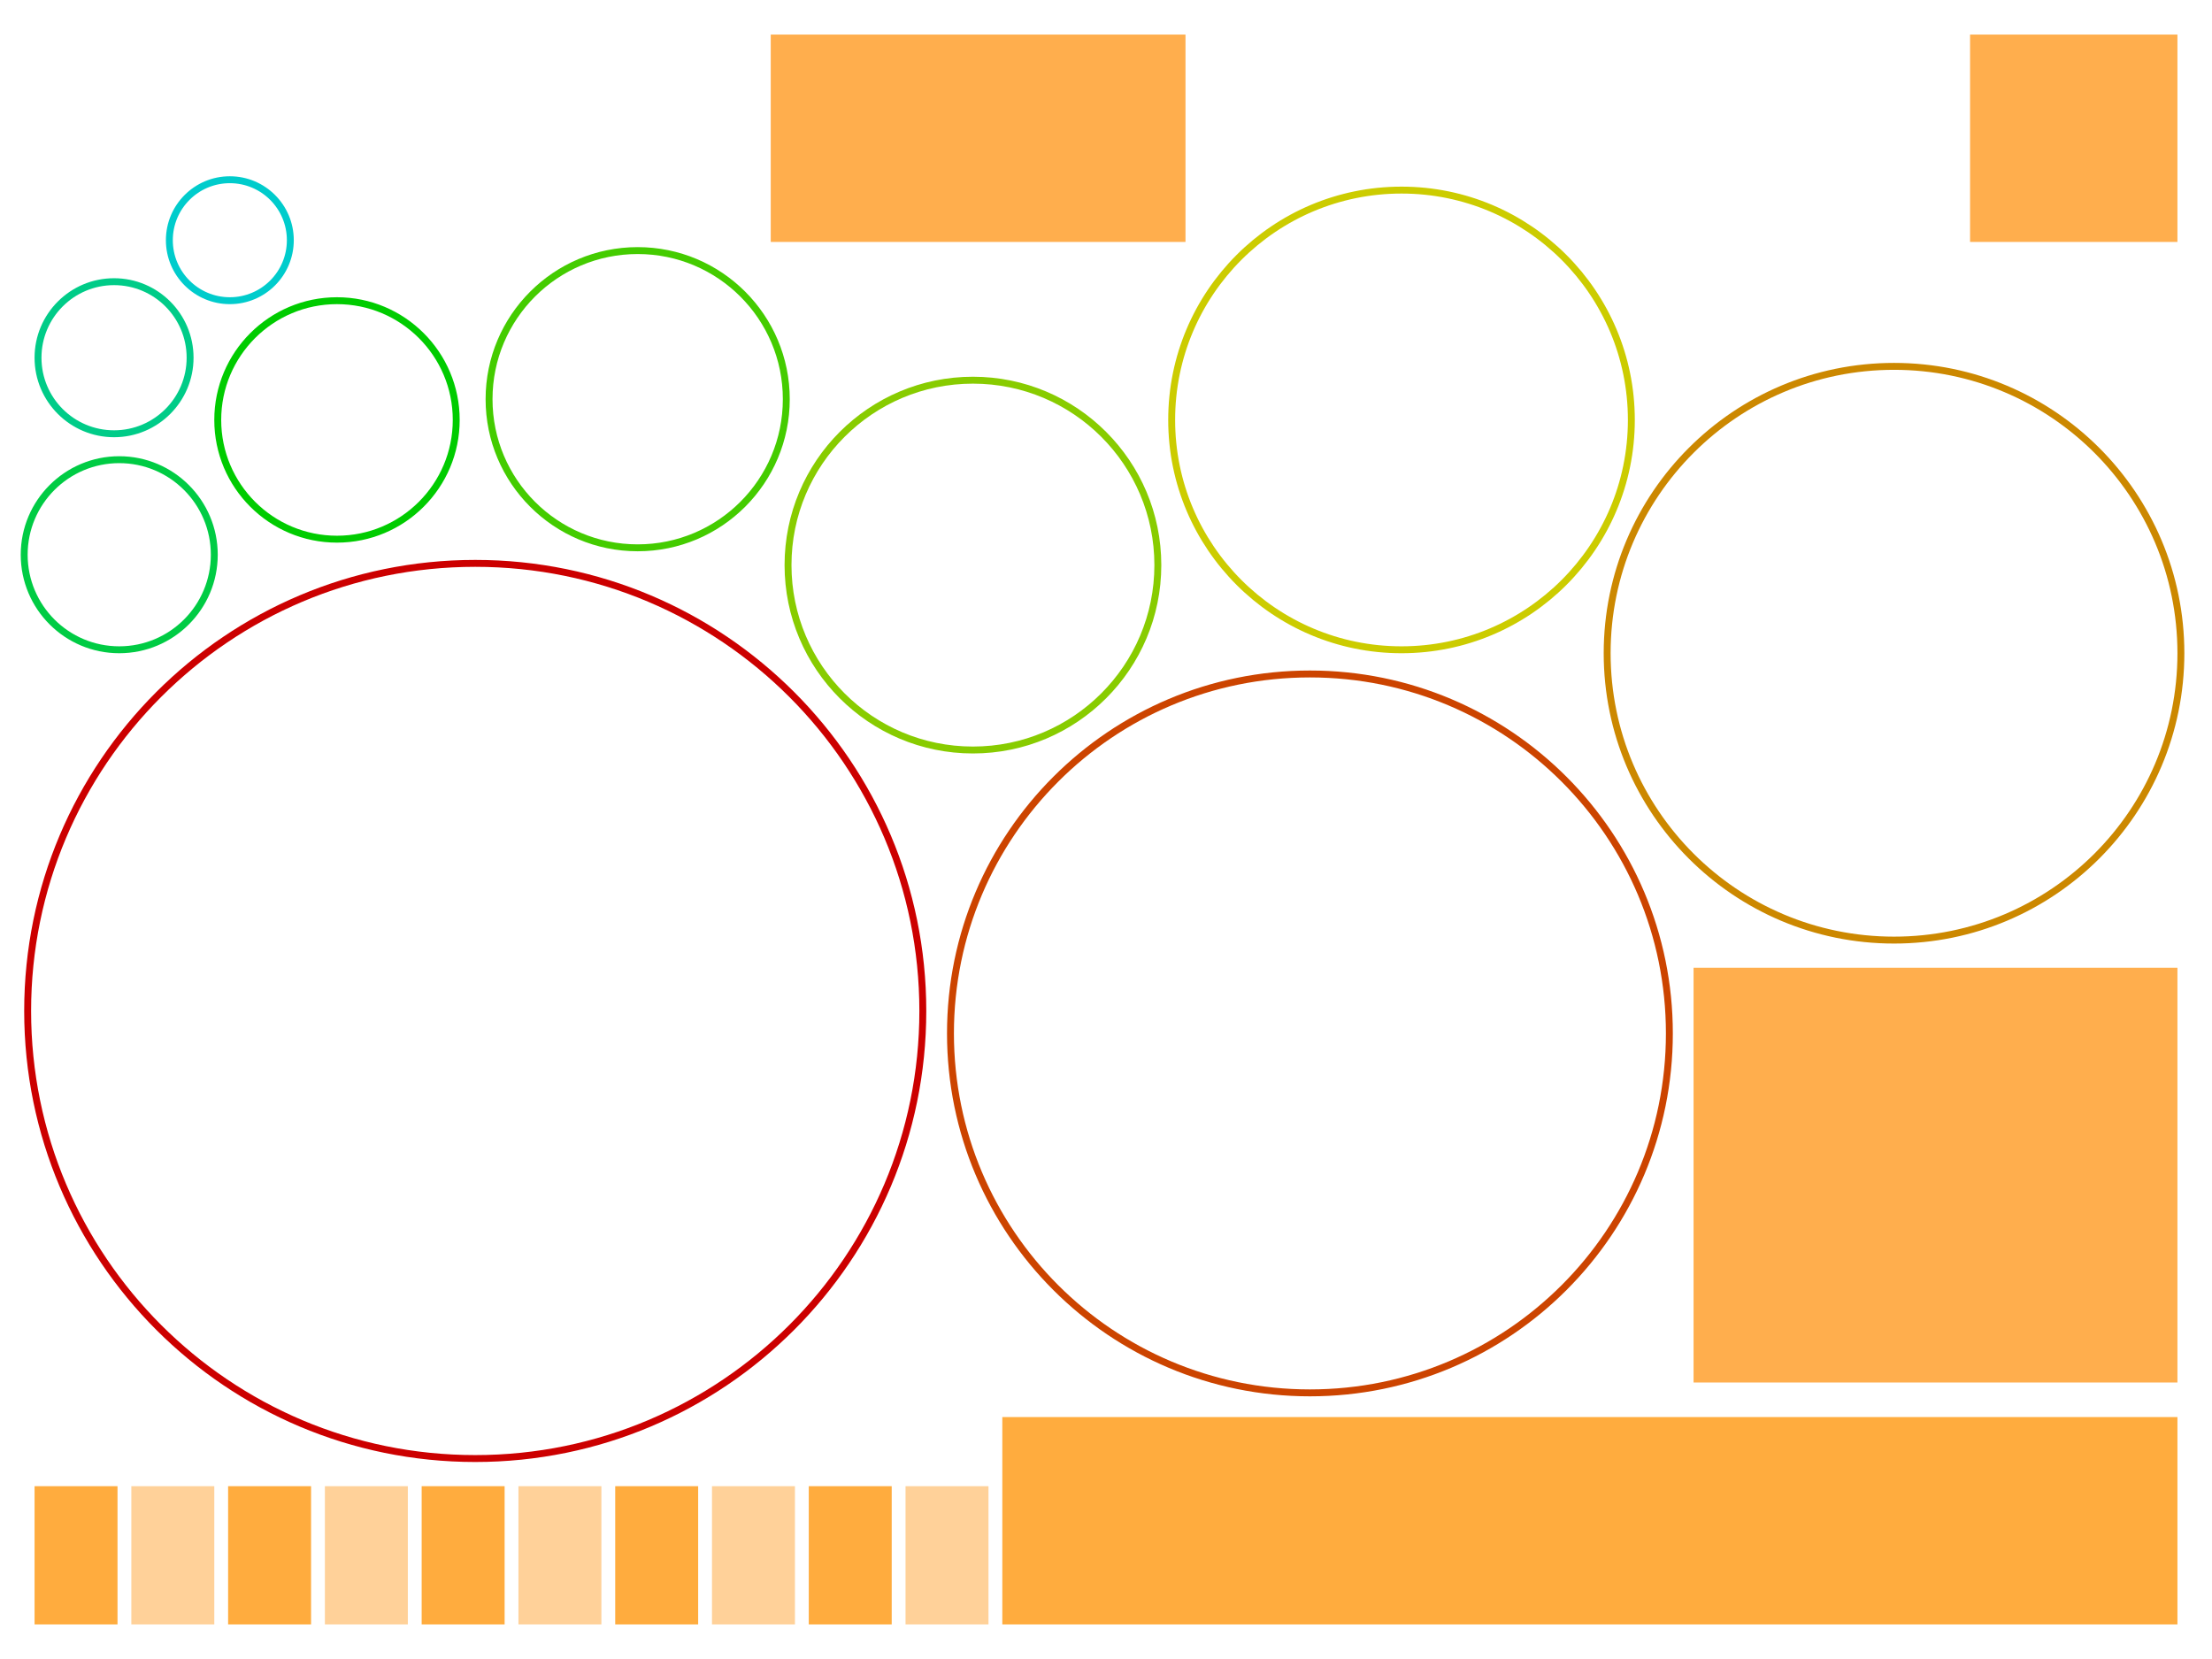
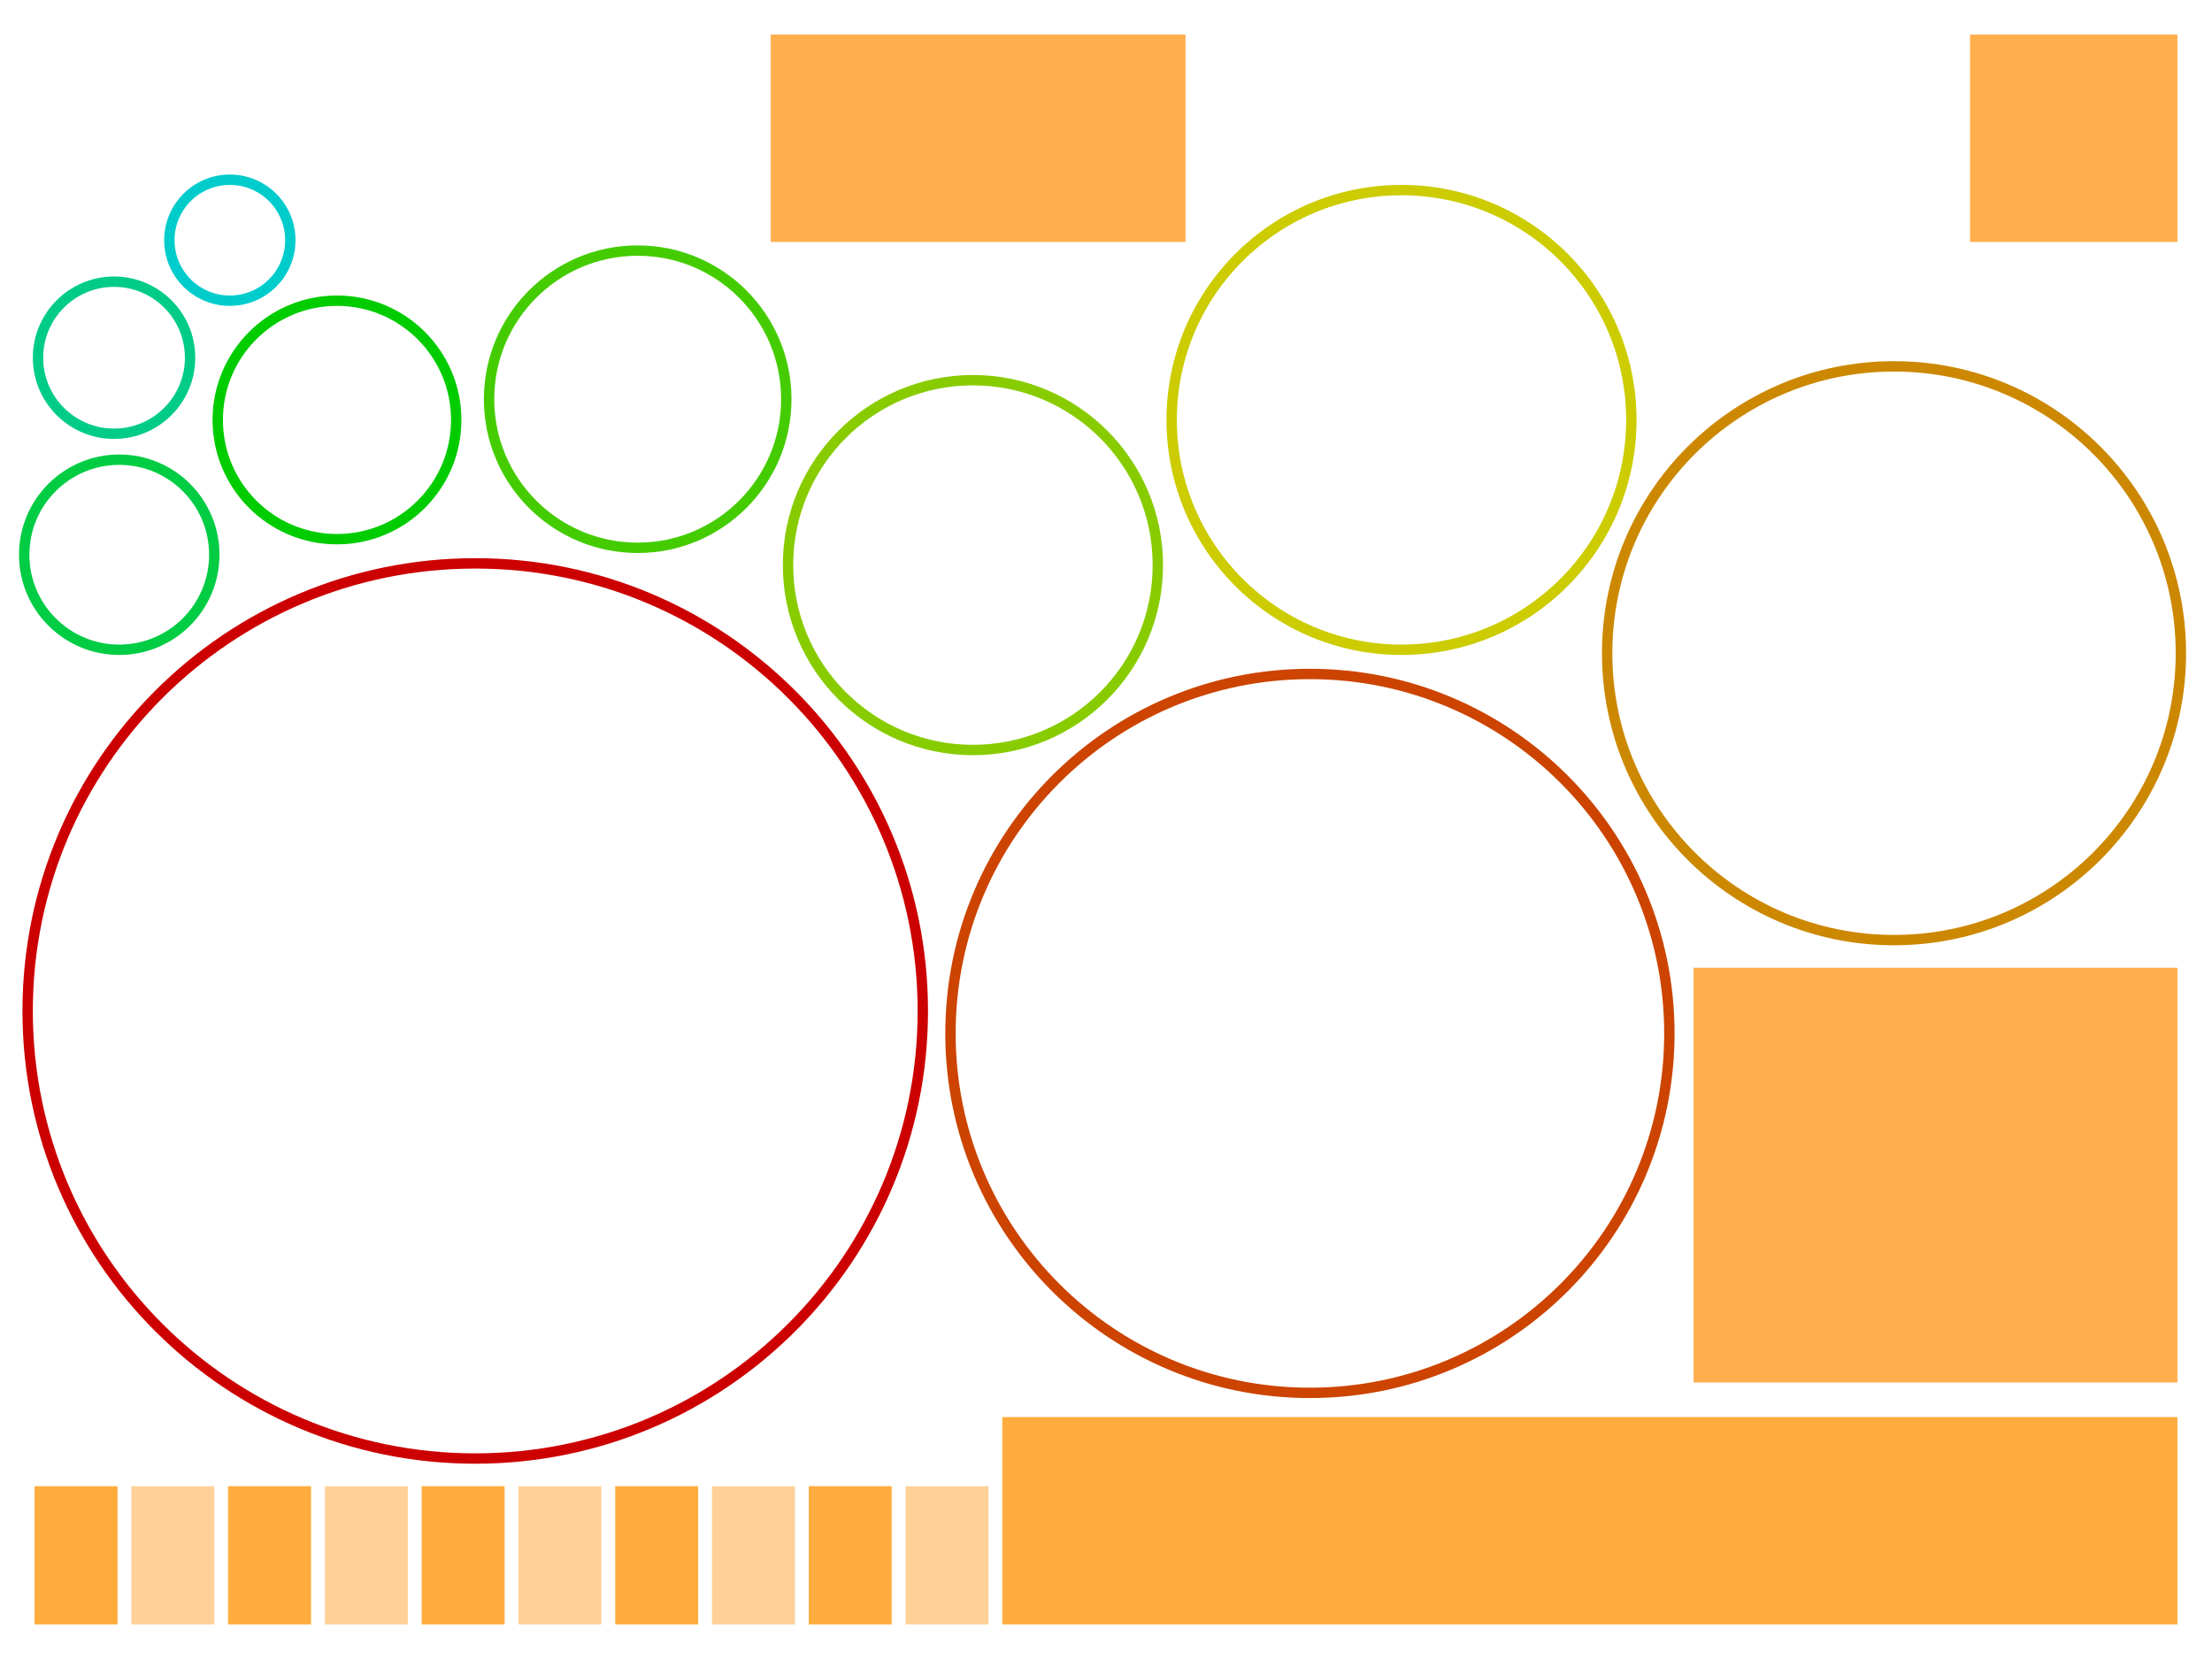
<svg xmlns="http://www.w3.org/2000/svg" version="1.1" id="图层_1" x="0px" y="0px" viewBox="0 0 640 480" enable-background="new 0 0 640 480" xml:space="preserve">
  <g>
-     <circle fill="none" stroke="#00CCCC" stroke-width="2" cx="66.5" cy="69.5" r="17.5" />
-     <circle fill="none" stroke="#00CC88" stroke-width="2" cx="33" cy="103.5" r="22" />
-     <circle fill="none" stroke="#00CC44" stroke-width="2" cx="34.5" cy="160.5" r="27.5" />
-     <circle fill="none" stroke="#00CC00" stroke-width="2" cx="97.5" cy="121.5" r="34.5" />
-     <circle fill="none" stroke="#44CC00" stroke-width="2" cx="184.5" cy="115.5" r="43" />
-     <circle fill="none" stroke="#88CC00" stroke-width="2" cx="281.5" cy="163.5" r="53.5" />
-     <circle fill="none" stroke="#CCCC00" stroke-width="2" cx="405.5" cy="121.5" r="66.5" />
-     <circle fill="none" stroke="#CC8800" stroke-width="2" cx="548" cy="189" r="83" />
-     <circle fill="none" stroke="#CC4400" stroke-width="2" cx="379" cy="299" r="104" />
-     <circle fill="none" stroke="#CC0000" stroke-width="2" cx="137.5" cy="292.5" r="129.5" />
+     <circle fill="none" stroke="#00CCCC" stroke-width="3" cx="66.5" cy="69.5" r="17.5" />
+     <circle fill="none" stroke="#00CC88" stroke-width="3" cx="33" cy="103.5" r="22" />
+     <circle fill="none" stroke="#00CC44" stroke-width="3" cx="34.5" cy="160.5" r="27.5" />
+     <circle fill="none" stroke="#00CC00" stroke-width="3" cx="97.5" cy="121.5" r="34.5" />
+     <circle fill="none" stroke="#44CC00" stroke-width="3" cx="184.5" cy="115.5" r="43" />
+     <circle fill="none" stroke="#88CC00" stroke-width="3" cx="281.5" cy="163.5" r="53.5" />
+     <circle fill="none" stroke="#CCCC00" stroke-width="3" cx="405.5" cy="121.5" r="66.5" />
+     <circle fill="none" stroke="#CC8800" stroke-width="3" cx="548" cy="189" r="83" />
+     <circle fill="none" stroke="#CC4400" stroke-width="3" cx="379" cy="299" r="104" />
+     <circle fill="none" stroke="#CC0000" stroke-width="3" cx="137.5" cy="292.5" r="129.5" />
  </g>
  <rect x="10" y="430" fill="#FFAC3E" width="24" height="40" />
  <rect x="38" y="430" fill="#FFD199" width="24" height="40" />
  <rect x="66" y="430" fill="#FFAC3E" width="24" height="40" />
  <rect x="94" y="430" fill="#FFD199" width="24" height="40" />
  <rect x="122" y="430" fill="#FFAC3E" width="24" height="40" />
  <rect x="150" y="430" fill="#FFD199" width="24" height="40" />
  <rect x="178" y="430" fill="#FFAC3E" width="24" height="40" />
  <rect x="206" y="430" fill="#FFD199" width="24" height="40" />
  <rect x="234" y="430" fill="#FFAC3E" width="24" height="40" />
  <rect x="262" y="430" fill="#FFD199" width="24" height="40" />
  <rect x="290" y="410" fill="#FFAC3E" width="340" height="60" />
  <rect x="570" y="10" fill="#FFAE4D" width="60" height="60" />
  <rect x="490" y="280" fill="#FFAE4D" width="140" height="120" />
  <rect x="223" y="10" fill="#FFAE4D" width="120" height="60" />
</svg>
